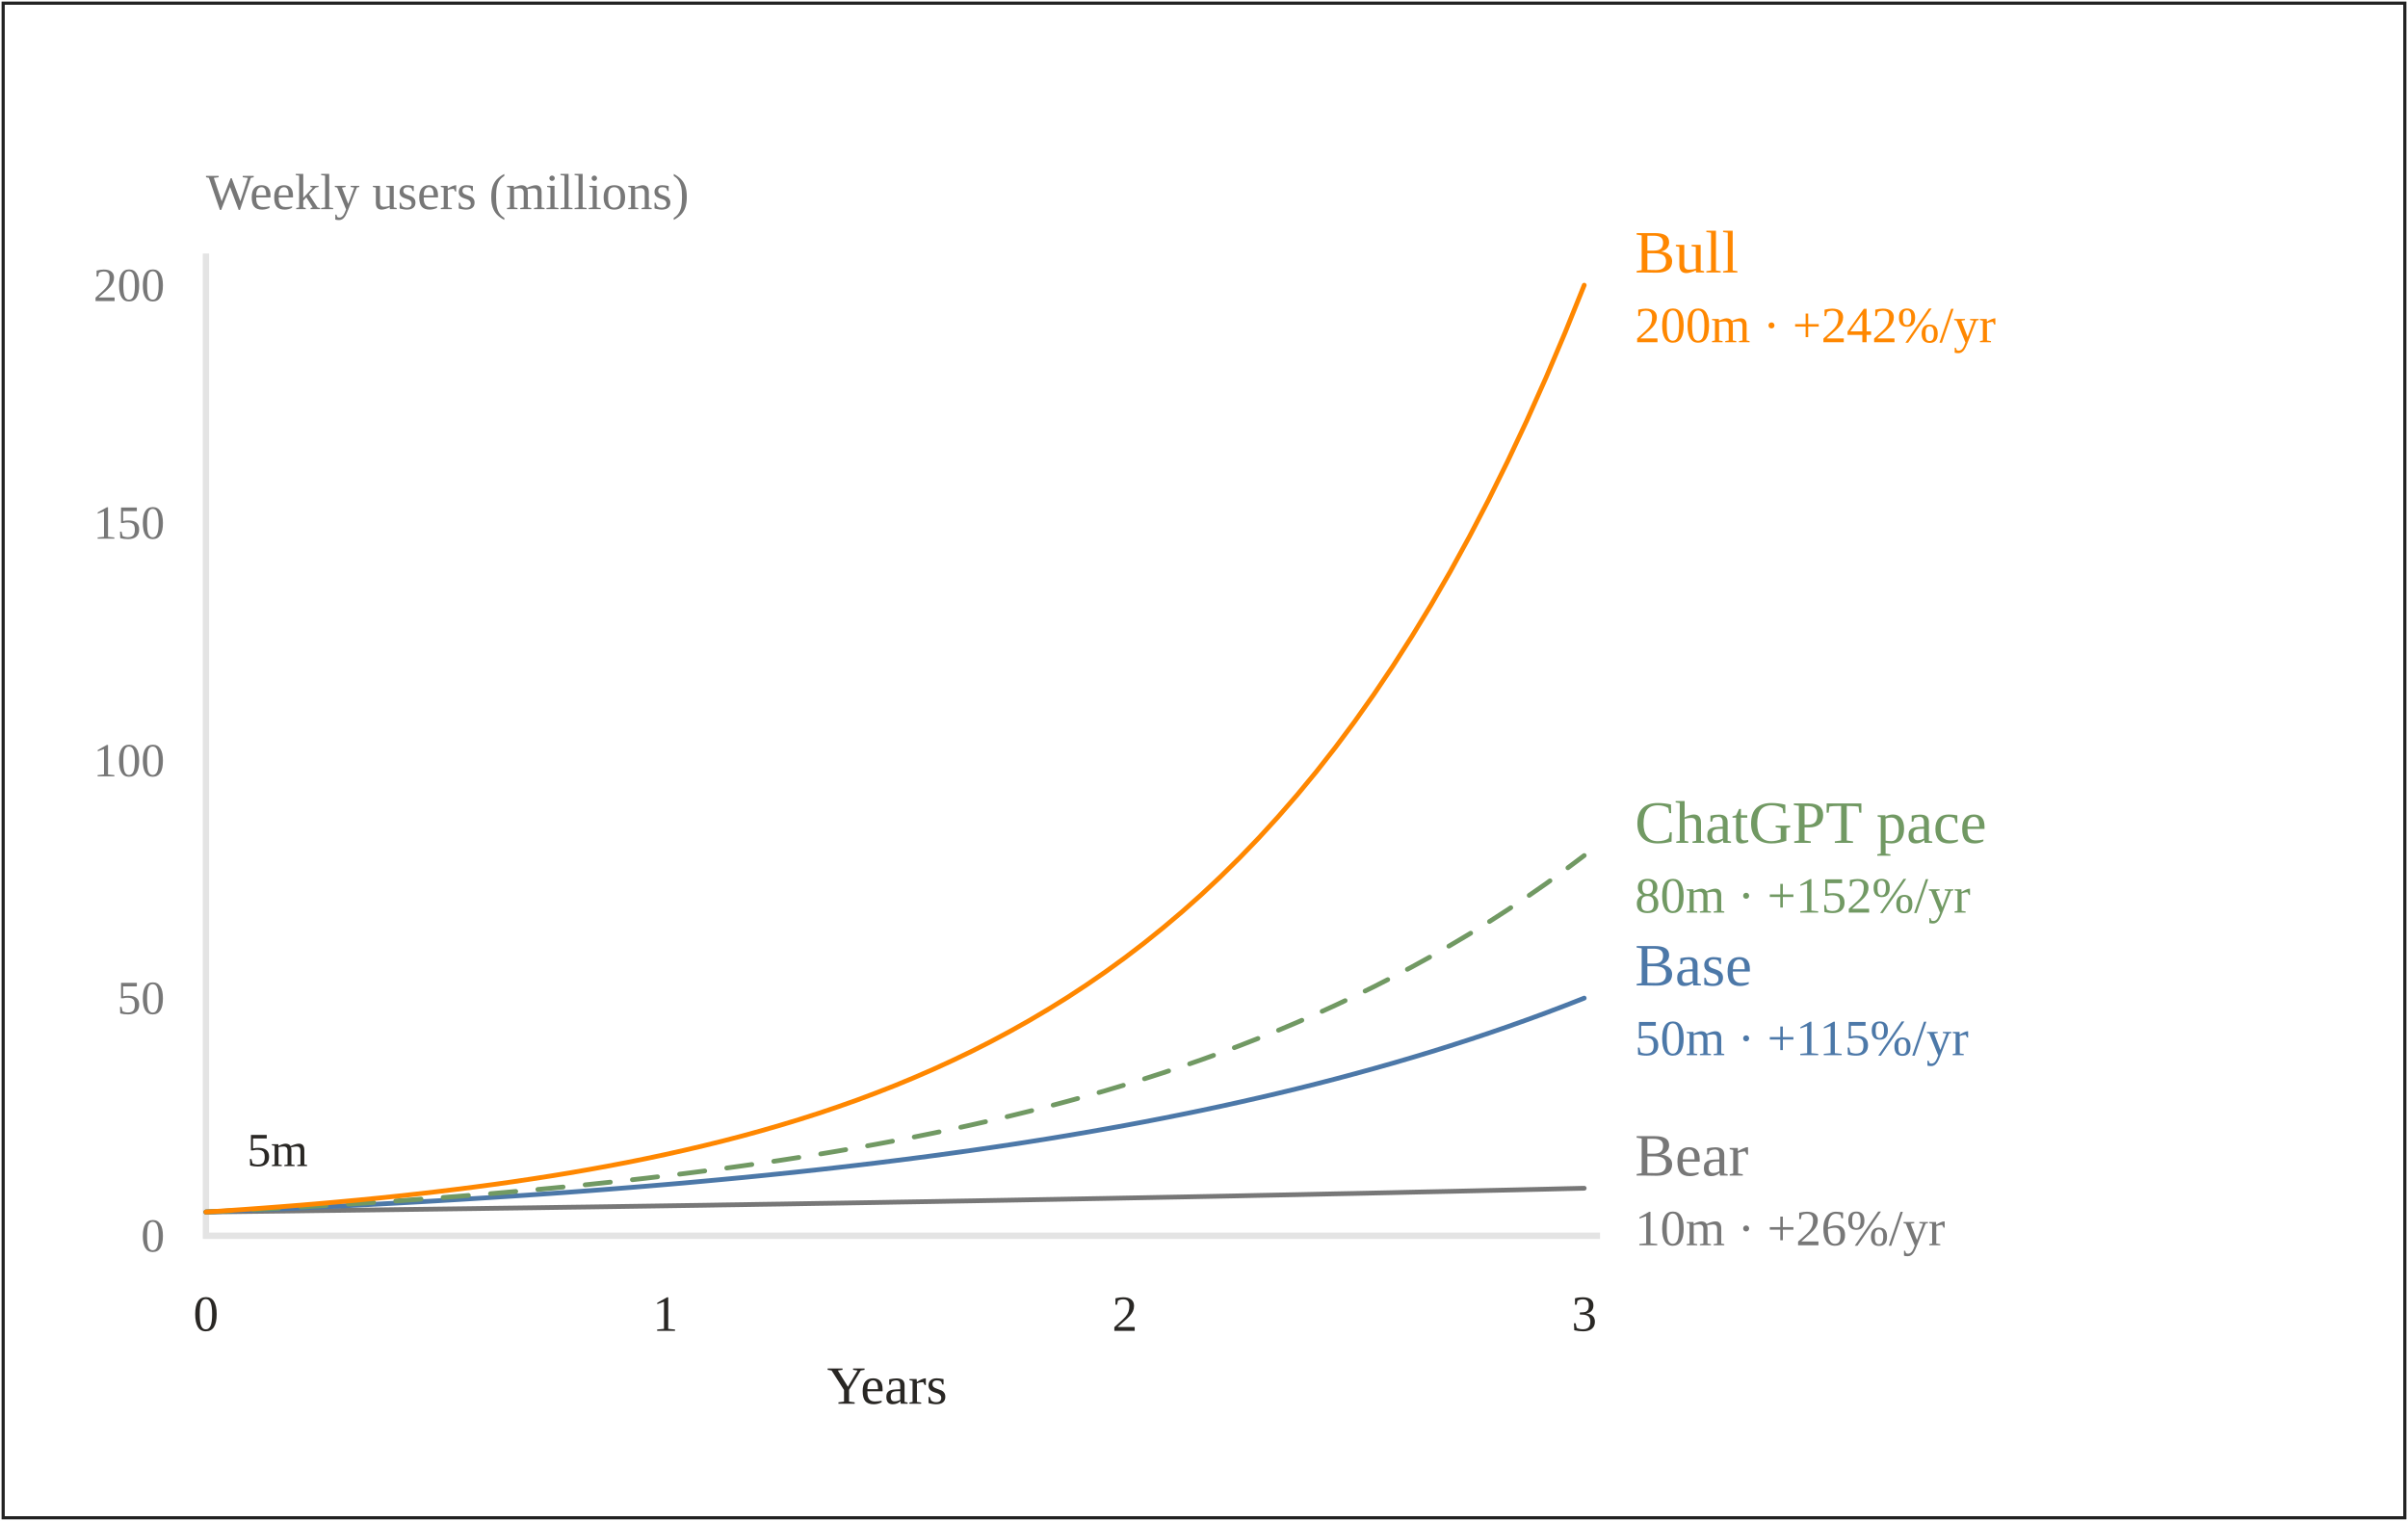
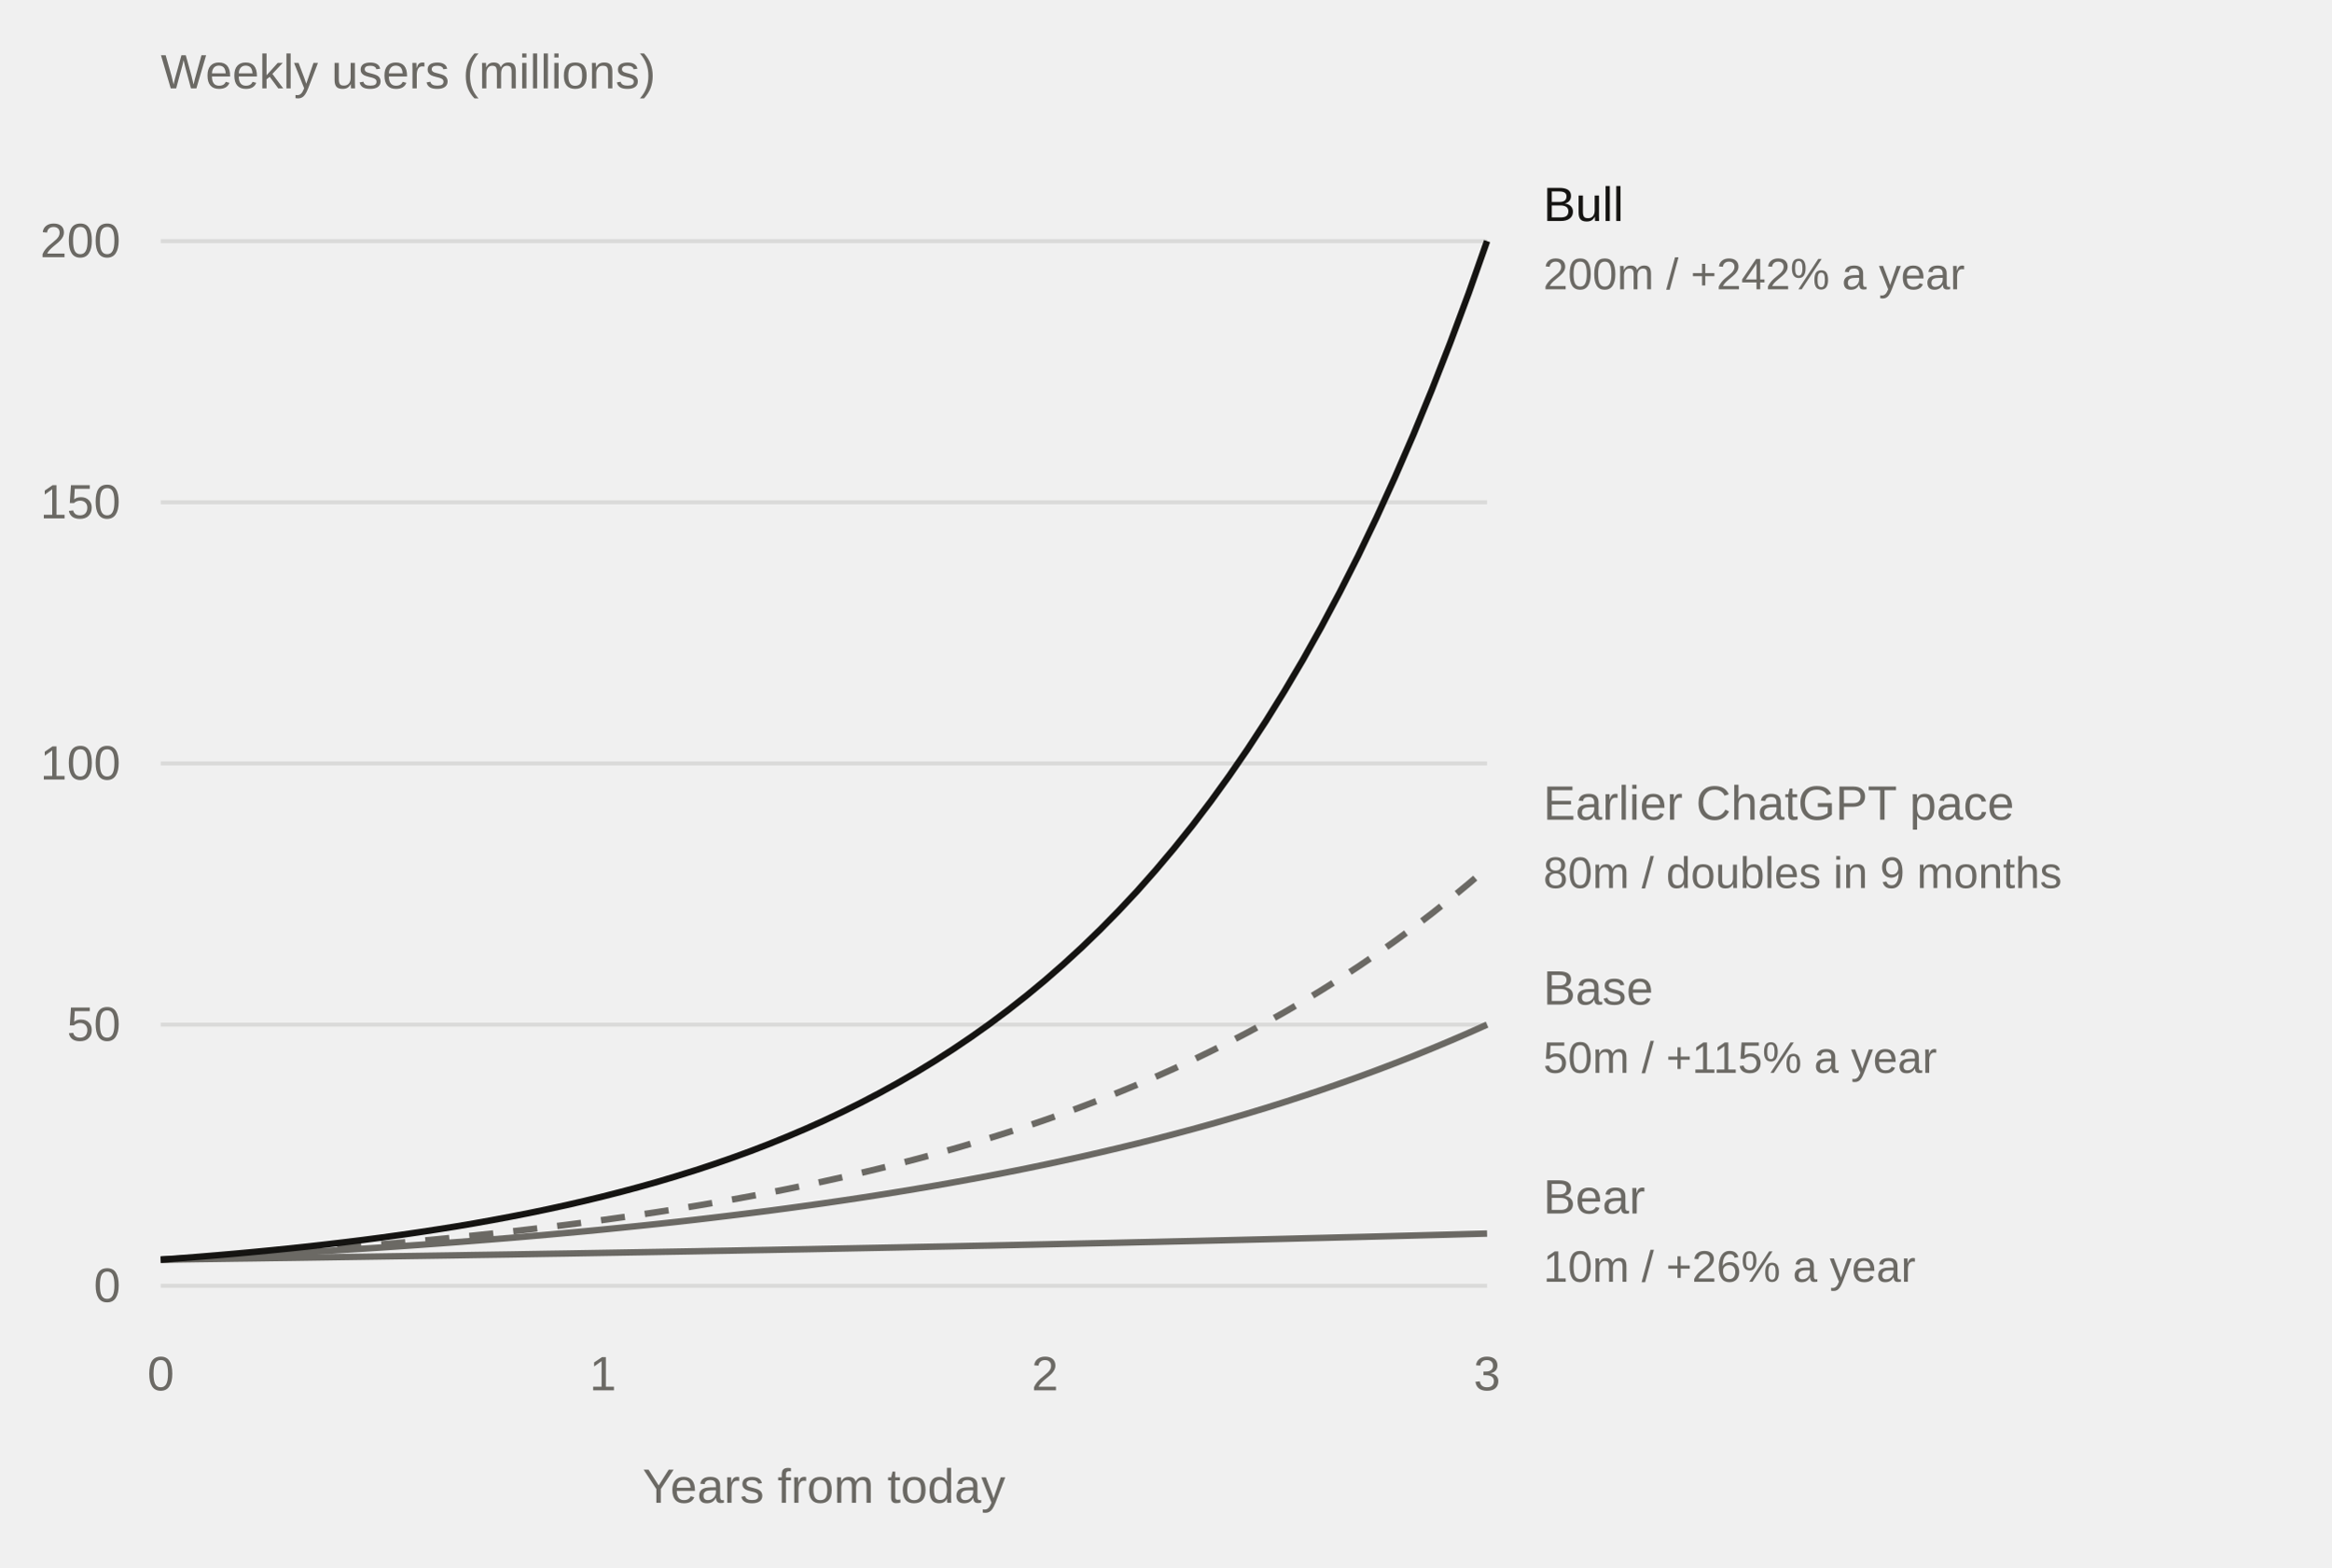
- <svg xmlns="http://www.w3.org/2000/svg" width="760" height="480" viewBox="0 0 760 480" role="img" aria-labelledby="title desc">
-   <rect width="760" height="480" fill="#ffffff" />
-   <rect x="1" y="1" width="758" height="478" fill="none" stroke="#222" stroke-width="1" />
-   <g font-family="Times New Roman, serif" fill="#292724">
-     <text x="65" y="66" font-size="16" fill="#777">Weekly users (millions)</text>
-     <text x="52" y="395" text-anchor="end" font-size="15" fill="#777">0</text>
-     <text x="52" y="320" text-anchor="end" font-size="15" fill="#777">50</text>
-     <text x="52" y="245" text-anchor="end" font-size="15" fill="#777">100</text>
-     <text x="52" y="170" text-anchor="end" font-size="15" fill="#777">150</text>
-     <text x="52" y="95" text-anchor="end" font-size="15" fill="#777">200</text>
-     <path d="M65 80 V390 H505" fill="none" stroke="#e4e4e4" stroke-width="2" />
-     <text x="65" y="420" text-anchor="middle" font-size="16">0</text>
-     <text x="210" y="420" text-anchor="middle" font-size="16">1</text>
-     <text x="355" y="420" text-anchor="middle" font-size="16">2</text>
-     <text x="500" y="420" text-anchor="middle" font-size="16">3</text>
-     <polyline points="65.00,382.50 71.04,382.43 77.08,382.35 83.12,382.28 89.17,382.21 95.21,382.13 101.25,382.05 107.29,381.98 113.33,381.90 119.38,381.82 125.42,381.74 131.46,381.66 137.50,381.58 143.54,381.50 149.58,381.42 155.62,381.33 161.67,381.25 167.71,381.17 173.75,381.08 179.79,380.99 185.83,380.91 191.88,380.82 197.92,380.73 203.96,380.64 210.00,380.55 216.04,380.46 222.08,380.37 228.12,380.27 234.17,380.18 240.21,380.08 246.25,379.99 252.29,379.89 258.33,379.79 264.38,379.70 270.42,379.60 276.46,379.50 282.50,379.39 288.54,379.29 294.58,379.19 300.62,379.08 306.67,378.98 312.71,378.87 318.75,378.76 324.79,378.65 330.83,378.54 336.88,378.43 342.92,378.32 348.96,378.21 355.00,378.09 361.04,377.98 367.08,377.86 373.12,377.75 379.17,377.63 385.21,377.51 391.25,377.39 397.29,377.26 403.33,377.14 409.38,377.02 415.42,376.89 421.46,376.76 427.50,376.64 433.54,376.51 439.58,376.38 445.62,376.24 451.67,376.11 457.71,375.98 463.75,375.84 469.79,375.70 475.83,375.57 481.88,375.43 487.92,375.29 493.96,375.14 500.00,375.00" fill="none" stroke="#777777" stroke-width="1.5" stroke-linecap="round" stroke-linejoin="round" />
-     <text x="516" y="371" font-size="19" fill="#777777">Bear</text>
-     <text x="516" y="393" font-size="16" fill="#777777">10m · +26%/yr</text>
-     <polyline points="65.00,382.50 71.04,382.26 77.08,382.00 83.12,381.74 89.17,381.48 95.21,381.20 101.25,380.91 107.29,380.62 113.33,380.31 119.38,380.00 125.42,379.67 131.46,379.34 137.50,378.99 143.54,378.63 149.58,378.26 155.62,377.88 161.67,377.49 167.71,377.08 173.75,376.66 179.79,376.23 185.83,375.78 191.88,375.32 197.92,374.84 203.96,374.35 210.00,373.84 216.04,373.32 222.08,372.77 228.12,372.21 234.17,371.64 240.21,371.04 246.25,370.42 252.29,369.79 258.33,369.13 264.38,368.45 270.42,367.75 276.46,367.03 282.50,366.28 288.54,365.51 294.58,364.72 300.62,363.89 306.67,363.05 312.71,362.17 318.75,361.27 324.79,360.33 330.83,359.37 336.88,358.37 342.92,357.34 348.96,356.28 355.00,355.19 361.04,354.06 367.08,352.89 373.12,351.68 379.17,350.44 385.21,349.15 391.25,347.82 397.29,346.45 403.33,345.04 409.38,343.58 415.42,342.07 421.46,340.51 427.50,338.90 433.54,337.24 439.58,335.53 445.62,333.76 451.67,331.93 457.71,330.04 463.75,328.09 469.79,326.08 475.83,324.01 481.88,321.86 487.92,319.65 493.96,317.36 500.00,315.00" fill="none" stroke="#4c78a8" stroke-width="1.5" stroke-linecap="round" stroke-linejoin="round" />
-     <text x="516" y="311" font-size="19" fill="#4c78a8">Base</text>
-     <text x="516" y="333" font-size="16" fill="#4c78a8">50m · +115%/yr</text>
-     <polyline points="65.00,382.50 71.04,382.21 77.08,381.90 83.12,381.58 89.17,381.25 95.21,380.91 101.25,380.55 107.29,380.18 113.33,379.79 119.38,379.39 125.42,378.98 131.46,378.54 137.50,378.09 143.54,377.63 149.58,377.14 155.62,376.64 161.67,376.11 167.71,375.57 173.75,375.00 179.79,374.41 185.83,373.80 191.88,373.16 197.92,372.50 203.96,371.82 210.00,371.10 216.04,370.36 222.08,369.59 228.12,368.79 234.17,367.95 240.21,367.09 246.25,366.19 252.29,365.25 258.33,364.28 264.38,363.27 270.42,362.22 276.46,361.13 282.50,360.00 288.54,358.82 294.58,357.60 300.62,356.33 306.67,355.00 312.71,353.63 318.75,352.20 324.79,350.72 330.83,349.18 336.88,347.57 342.92,345.91 348.96,344.18 355.00,342.38 361.04,340.51 367.08,338.57 373.12,336.55 379.17,334.45 385.21,332.27 391.25,330.00 397.29,327.64 403.33,325.20 409.38,322.65 415.42,320.01 421.46,317.26 427.50,314.40 433.54,311.44 439.58,308.35 445.62,305.15 451.67,301.82 457.71,298.35 463.75,294.76 469.79,291.02 475.83,287.13 481.88,283.09 487.92,278.90 493.96,274.53 500.00,270.00" fill="none" stroke="#719963" stroke-width="1.5" stroke-linecap="round" stroke-linejoin="round" stroke-dasharray="8 7" />
-     <text x="516" y="266" font-size="19" fill="#719963">ChatGPT pace</text>
-     <text x="516" y="288" font-size="16" fill="#719963">80m · +152%/yr</text>
-     <polyline points="65.00,382.50 71.04,382.11 77.08,381.69 83.12,381.25 89.17,380.79 95.21,380.31 101.25,379.80 107.29,379.26 113.33,378.70 119.38,378.11 125.42,377.48 131.46,376.82 137.50,376.13 143.54,375.40 149.58,374.63 155.62,373.83 161.67,372.98 167.71,372.08 173.75,371.14 179.79,370.15 185.83,369.10 191.88,368.00 197.92,366.85 203.96,365.63 210.00,364.35 216.04,363.00 222.08,361.58 228.12,360.09 234.17,358.52 240.21,356.86 246.25,355.12 252.29,353.29 258.33,351.36 264.38,349.32 270.42,347.19 276.46,344.93 282.50,342.57 288.54,340.07 294.58,337.45 300.62,334.68 306.67,331.78 312.71,328.72 318.75,325.49 324.79,322.10 330.83,318.53 336.88,314.78 342.92,310.82 348.96,306.66 355.00,302.28 361.04,297.67 367.08,292.81 373.12,287.71 379.17,282.33 385.21,276.67 391.25,270.71 397.29,264.44 403.33,257.84 409.38,250.89 415.42,243.58 421.46,235.88 427.50,227.78 433.54,219.25 439.58,210.27 445.62,200.82 451.67,190.88 457.71,180.41 463.75,169.39 469.79,157.80 475.83,145.59 481.88,132.74 487.92,119.22 493.96,104.98 500.00,90.00" fill="none" stroke="#ff8700" stroke-width="1.5" stroke-linecap="round" stroke-linejoin="round" />
-     <text x="516" y="86" font-size="19" fill="#ff8700">Bull</text>
-     <text x="516" y="108" font-size="16" fill="#ff8700">200m · +242%/yr</text>
-     <text x="78" y="368" font-size="15">5m</text>
-     <text x="280" y="443" text-anchor="middle" font-size="17">Years</text>
+ <svg xmlns="http://www.w3.org/2000/svg" width="580" height="390" viewBox="0 0 580 390" role="img" aria-labelledby="title desc">
+   <g font-family="Arial, Helvetica, sans-serif" font-size="12" fill="#6b6964">
+     <text x="40" y="22">Weekly users (millions)</text>
+     <text x="30" y="324.0" text-anchor="end">0</text>
+     <path d="M40 320.0 H370" stroke="#151412" stroke-opacity="0.10" fill="none" />
+     <text x="30" y="259.0" text-anchor="end">50</text>
+     <path d="M40 255.0 H370" stroke="#151412" stroke-opacity="0.10" fill="none" />
+     <text x="30" y="194.0" text-anchor="end">100</text>
+     <path d="M40 190.0 H370" stroke="#151412" stroke-opacity="0.10" fill="none" />
+     <text x="30" y="129.0" text-anchor="end">150</text>
+     <path d="M40 125.0 H370" stroke="#151412" stroke-opacity="0.10" fill="none" />
+     <text x="30" y="64.0" text-anchor="end">200</text>
+     <path d="M40 60.0 H370" stroke="#151412" stroke-opacity="0.10" fill="none" />
+     <text x="40" y="346" text-anchor="middle">0</text>
+     <text x="150" y="346" text-anchor="middle">1</text>
+     <text x="260" y="346" text-anchor="middle">2</text>
+     <text x="370" y="346" text-anchor="middle">3</text>
+     <text x="205" y="374" text-anchor="middle">Years from today</text>
+     <polyline points="40.00,313.50 44.58,313.44 49.17,313.37 53.75,313.31 58.33,313.24 62.92,313.18 67.50,313.11 72.08,313.05 76.67,312.98 81.25,312.91 85.83,312.84 90.42,312.77 95.00,312.70 99.58,312.63 104.17,312.56 108.75,312.49 113.33,312.42 117.92,312.34 122.50,312.27 127.08,312.20 131.67,312.12 136.25,312.04 140.83,311.97 145.42,311.89 150.00,311.81 154.58,311.73 159.17,311.65 163.75,311.57 168.33,311.49 172.92,311.41 177.50,311.32 182.08,311.24 186.67,311.15 191.25,311.07 195.83,310.98 200.42,310.90 205.00,310.81 209.58,310.72 214.17,310.63 218.75,310.54 223.33,310.45 227.92,310.35 232.50,310.26 237.08,310.17 241.67,310.07 246.25,309.98 250.83,309.88 255.42,309.78 260.00,309.68 264.58,309.58 269.17,309.48 273.75,309.38 278.33,309.28 282.92,309.17 287.50,309.07 292.08,308.96 296.67,308.86 301.25,308.75 305.83,308.64 310.42,308.53 315.00,308.42 319.58,308.31 324.17,308.19 328.75,308.08 333.33,307.96 337.92,307.85 342.50,307.73 347.08,307.61 351.67,307.49 356.25,307.37 360.83,307.25 365.42,307.12 370.00,307.00" fill="none" stroke="#6b6964" stroke-width="1.6" stroke-dasharray="" />
+     <text x="384" y="302" fill="#6b6964">Bear</text>
+     <text x="384" y="319" font-size="11">10m / +26% a year</text>
+     <polyline points="40.00,313.50 44.58,313.29 49.17,313.07 53.75,312.85 58.33,312.61 62.92,312.37 67.50,312.13 72.08,311.87 76.67,311.60 81.25,311.33 85.83,311.05 90.42,310.76 95.00,310.46 99.58,310.15 104.17,309.83 108.75,309.50 113.33,309.16 117.92,308.80 122.50,308.44 127.08,308.07 131.67,307.68 136.25,307.28 140.83,306.86 145.42,306.44 150.00,306.00 154.58,305.54 159.17,305.07 163.75,304.59 168.33,304.09 172.92,303.57 177.50,303.03 182.08,302.48 186.67,301.91 191.25,301.33 195.83,300.72 200.42,300.09 205.00,299.45 209.58,298.78 214.17,298.09 218.75,297.38 223.33,296.64 227.92,295.88 232.50,295.10 237.08,294.29 241.67,293.45 246.25,292.59 250.83,291.70 255.42,290.78 260.00,289.83 264.58,288.85 269.17,287.84 273.75,286.79 278.33,285.71 282.92,284.60 287.50,283.45 292.08,282.26 296.67,281.03 301.25,279.77 305.83,278.46 310.42,277.11 315.00,275.72 319.58,274.28 324.17,272.79 328.75,271.26 333.33,269.67 337.92,268.04 342.50,266.35 347.08,264.61 351.67,262.81 356.25,260.95 360.83,259.03 365.42,257.05 370.00,255.00" fill="none" stroke="#6b6964" stroke-width="1.6" stroke-dasharray="" />
+     <text x="384" y="250" fill="#6b6964">Base</text>
+     <text x="384" y="267" font-size="11">50m / +115% a year</text>
+     <polyline points="40.00,313.50 44.58,313.24 49.17,312.98 53.75,312.70 58.33,312.42 62.92,312.12 67.50,311.81 72.08,311.49 76.67,311.15 81.25,310.81 85.83,310.45 90.42,310.07 95.00,309.68 99.58,309.28 104.17,308.86 108.75,308.42 113.33,307.96 117.92,307.49 122.50,307.00 127.08,306.49 131.67,305.96 136.25,305.41 140.83,304.84 145.42,304.24 150.00,303.62 154.58,302.98 159.17,302.31 163.75,301.62 168.33,300.89 172.92,300.14 177.50,299.36 182.08,298.55 186.67,297.71 191.25,296.84 195.83,295.93 200.42,294.98 205.00,294.00 209.58,292.98 214.17,291.92 218.75,290.82 223.33,289.67 227.92,288.48 232.50,287.24 237.08,285.96 241.67,284.62 246.25,283.23 250.83,281.79 255.42,280.29 260.00,278.73 264.58,277.11 269.17,275.42 273.75,273.67 278.33,271.85 282.92,269.96 287.50,268.00 292.08,265.96 296.67,263.84 301.25,261.63 305.83,259.34 310.42,256.96 315.00,254.48 319.58,251.91 324.17,249.24 328.75,246.46 333.33,243.57 337.92,240.57 342.50,237.46 347.08,234.21 351.67,230.85 356.25,227.35 360.83,223.71 365.42,219.93 370.00,216.00" fill="none" stroke="#6b6964" stroke-width="1.6" stroke-dasharray="6 5" />
+     <text x="384" y="204" fill="#6b6964">Earlier ChatGPT pace</text>
+     <text x="384" y="221" font-size="11">80m / doubles in 9 months</text>
+     <polyline points="40.00,313.50 44.58,313.16 49.17,312.80 53.75,312.42 58.33,312.02 62.92,311.60 67.50,311.16 72.08,310.70 76.67,310.21 81.25,309.69 85.83,309.15 90.42,308.58 95.00,307.98 99.58,307.35 104.17,306.68 108.75,305.98 113.33,305.25 117.92,304.47 122.50,303.65 127.08,302.79 131.67,301.89 136.25,300.94 140.83,299.94 145.42,298.88 150.00,297.77 154.58,296.60 159.17,295.37 163.75,294.08 168.33,292.71 172.92,291.28 177.50,289.77 182.08,288.18 186.67,286.51 191.25,284.75 195.83,282.89 200.42,280.94 205.00,278.89 209.58,276.73 214.17,274.45 218.75,272.06 223.33,269.54 227.92,266.89 232.50,264.10 237.08,261.16 241.67,258.06 246.25,254.81 250.83,251.38 255.42,247.77 260.00,243.98 264.58,239.98 269.17,235.77 273.75,231.34 278.33,226.68 282.92,221.78 287.50,216.61 292.08,211.18 296.67,205.46 301.25,199.44 305.83,193.10 310.42,186.43 315.00,179.41 319.58,172.02 324.17,164.24 328.75,156.05 333.33,147.43 337.92,138.36 342.50,128.81 347.08,118.76 351.67,108.18 356.25,97.04 360.83,85.32 365.42,72.99 370.00,60.00" fill="none" stroke="#151412" stroke-width="1.6" stroke-dasharray="" />
+     <text x="384" y="55" fill="#151412">Bull</text>
+     <text x="384" y="72" font-size="11">200m / +242% a year</text>
  </g>
</svg>
